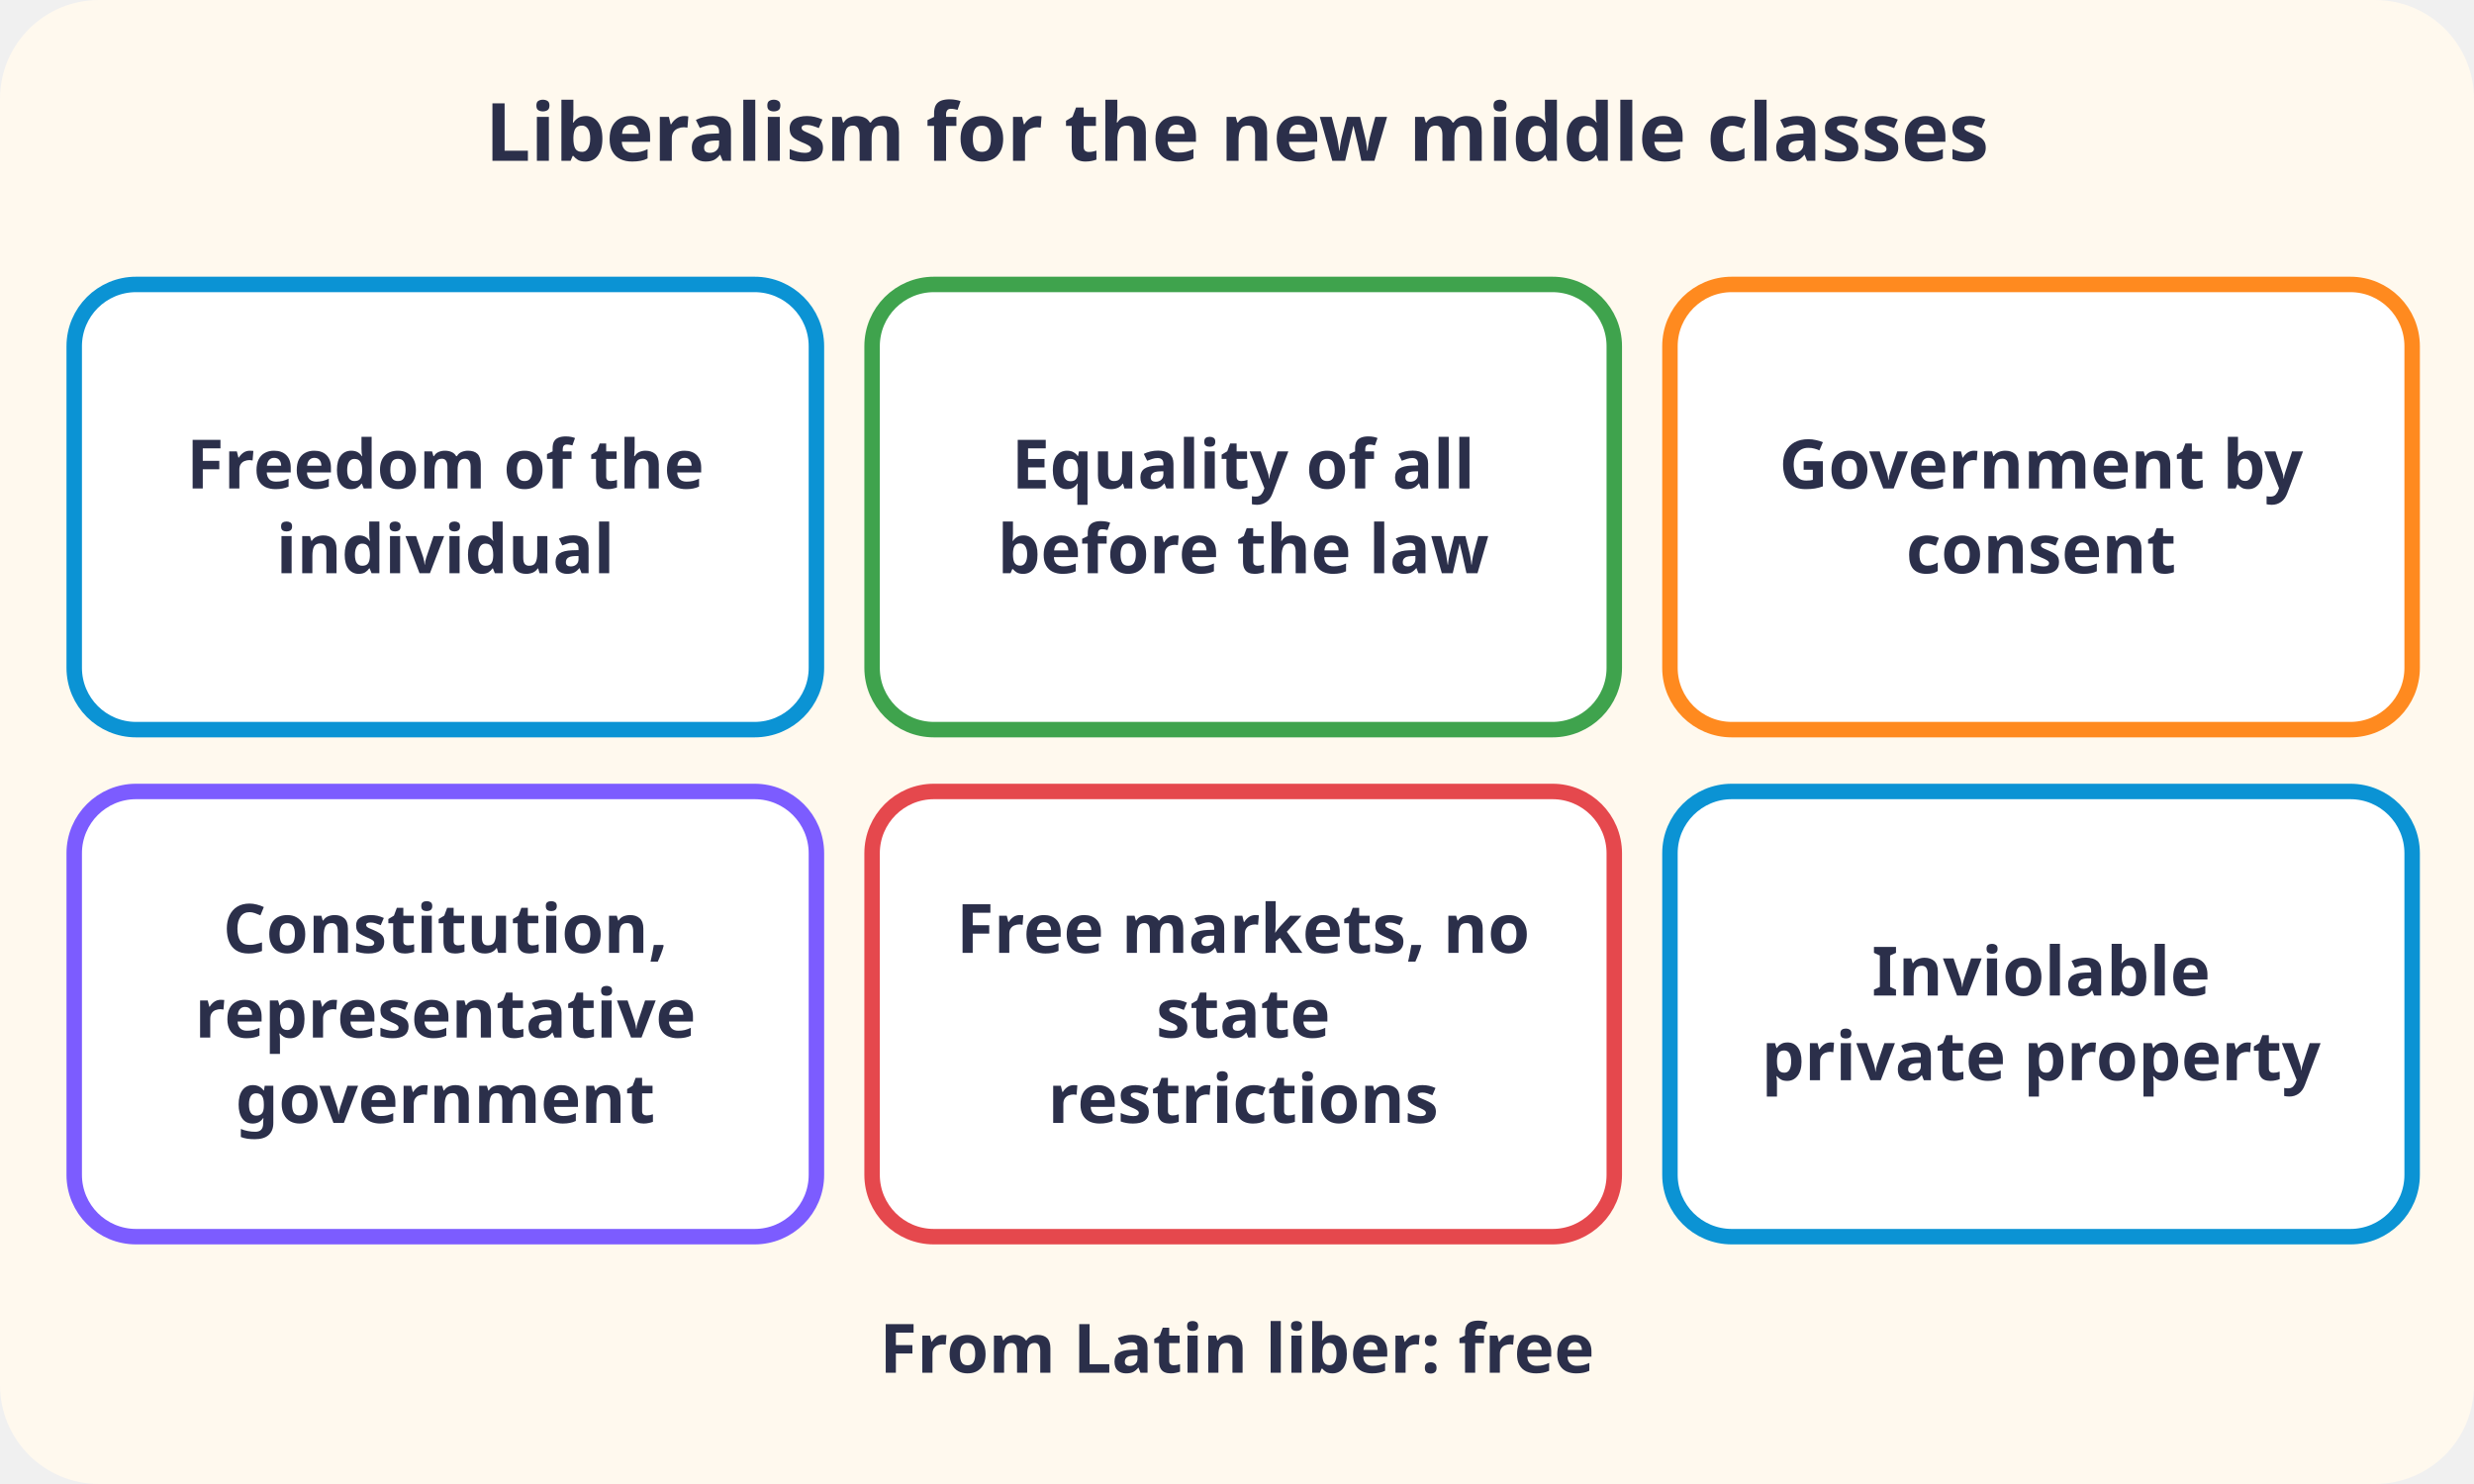
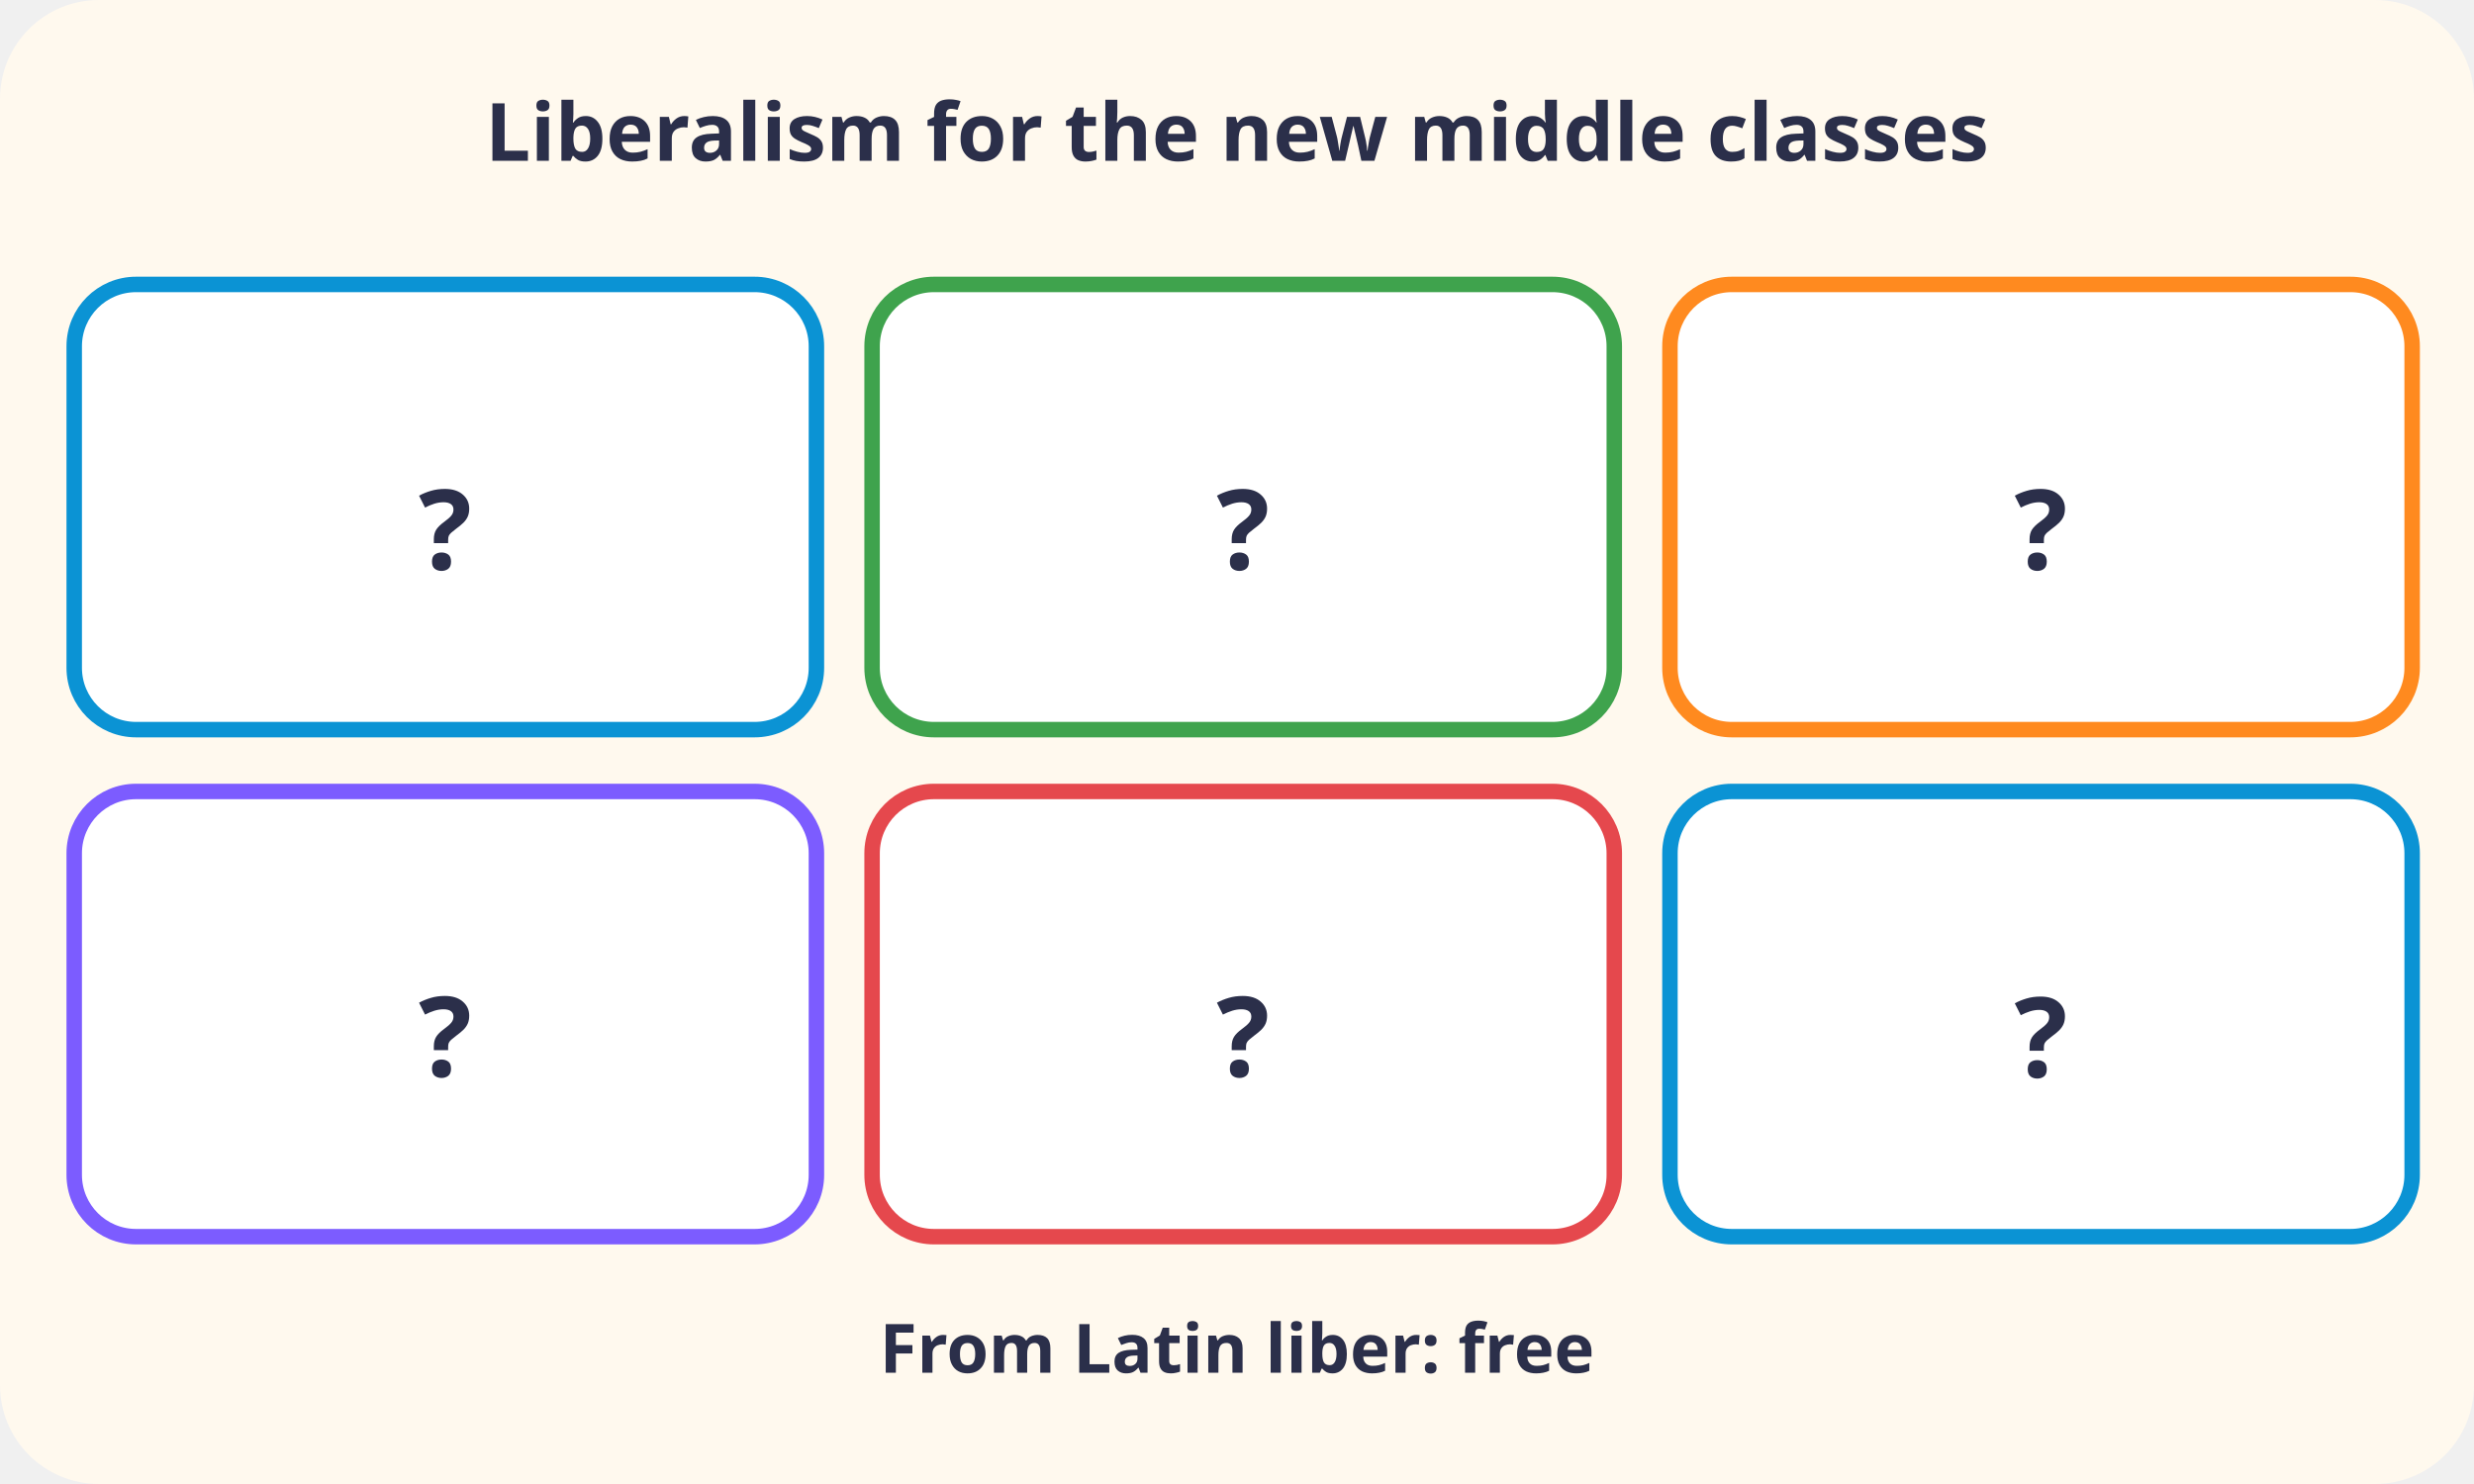
<svg xmlns="http://www.w3.org/2000/svg" viewBox="0 0 400 240" role="img">
  <style>text{font-family:sans-serif;font-weight:700;fill:#2B2F4A}
.fl{stroke-dasharray:7 6;animation:fl 1s linear infinite}
@keyframes fl{to{stroke-dashoffset:-13}}
.bob,.pul,.spin,.rise,.sway,.sw,.blk,.fall,.drift{transform-box:fill-box;transform-origin:center}
.bob{animation:bob 2.4s ease-in-out infinite}
@keyframes bob{50%{transform:translateY(-4px)}}
.pul{animation:pul 2.4s ease-in-out infinite}
@keyframes pul{50%{transform:scale(1.12)}}
.spin{animation:spin 14s linear infinite}
@keyframes spin{to{transform:rotate(360deg)}}
.rise{animation:rise 2.6s ease-out infinite}
@keyframes rise{0%{transform:translateY(0);opacity:0}20%{opacity:1}100%{transform:translateY(-34px);opacity:0}}
.fall{animation:fall 1.6s linear infinite}
@keyframes fall{0%{transform:translateY(-6px);opacity:0}30%{opacity:1}100%{transform:translateY(24px);opacity:0}}
.sway{transform-origin:50% 100%;animation:sway 3s ease-in-out infinite alternate}
@keyframes sway{from{transform:rotate(-5deg)}to{transform:rotate(5deg)}}
.sw{animation:sw 4s ease-in-out infinite alternate}
@keyframes sw{from{transform:translateX(-14px)}to{transform:translateX(14px)}}
.blk{animation:blk 2s ease-in-out infinite}
@keyframes blk{50%{opacity:.35}}
.drift{animation:drift 3s ease-in-out infinite alternate}
@keyframes drift{from{transform:translateX(-6px)}to{transform:translateX(6px)}}
@media (prefers-reduced-motion: reduce){*{animation:none!important}}</style>
  <defs>
    <marker id="ah" viewBox="0 0 10 10" refX="7" refY="5" markerWidth="5" markerHeight="5" orient="auto">
      <path d="M0 0L10 5L0 10z" fill="#2B2F4A" />
    </marker>
    <marker id="aho" viewBox="0 0 10 10" refX="7" refY="5" markerWidth="5" markerHeight="5" orient="auto">
      <path d="M0 0L10 5L0 10z" fill="#FF8A1F" />
    </marker>
    <marker id="ahr" viewBox="0 0 10 10" refX="7" refY="5" markerWidth="5" markerHeight="5" orient="auto">
      <path d="M0 0L10 5L0 10z" fill="#E5484D" />
    </marker>
    <marker id="ahg" viewBox="0 0 10 10" refX="7" refY="5" markerWidth="5" markerHeight="5" orient="auto">
      <path d="M0 0L10 5L0 10z" fill="#3FA34D" />
    </marker>
    <marker id="ahb" viewBox="0 0 10 10" refX="7" refY="5" markerWidth="5" markerHeight="5" orient="auto">
      <path d="M0 0L10 5L0 10z" fill="#0B93D4" />
    </marker>
    <marker id="ahp" viewBox="0 0 10 10" refX="7" refY="5" markerWidth="5" markerHeight="5" orient="auto">
      <path d="M0 0L10 5L0 10z" fill="#7C5CFF" />
    </marker>
  </defs>
  <rect width="100%" height="100%" rx="16" fill="#FFF9EE" />
  <text x="200" y="26.0" font-size="13" text-anchor="middle">Liberalism for the new middle classes</text>
  <g>
    <rect x="12" y="46" width="120" height="72" rx="10" fill="#fff" stroke="#0B93D4" stroke-width="2.5" />
-     <text x="72.0" y="79.0" font-size="11" text-anchor="middle">Freedom of the</text>
-     <text x="72.0" y="92.7" font-size="11" text-anchor="middle">individual</text>
+     <text x="72.0" y="92.1" font-size="18" text-anchor="middle">?</text>
  </g>
  <g>
    <rect x="141" y="46" width="120" height="72" rx="10" fill="#fff" stroke="#3FA34D" stroke-width="2.5" />
-     <text x="201.0" y="79.0" font-size="11" text-anchor="middle">Equality of all</text>
-     <text x="201.0" y="92.7" font-size="11" text-anchor="middle">before the law</text>
+     <text x="201.0" y="92.1" font-size="18" text-anchor="middle">?</text>
  </g>
  <g>
    <rect x="270" y="46" width="120" height="72" rx="10" fill="#fff" stroke="#FF8A1F" stroke-width="2.5" />
-     <text x="330.0" y="79.0" font-size="11" text-anchor="middle">Government by</text>
-     <text x="330.0" y="92.7" font-size="11" text-anchor="middle">consent</text>
+     <text x="330.0" y="92.1" font-size="18" text-anchor="middle">?</text>
  </g>
  <g>
    <rect x="12" y="128" width="120" height="72" rx="10" fill="#fff" stroke="#7C5CFF" stroke-width="2.5" />
-     <text x="72.0" y="154.1" font-size="11" text-anchor="middle">Constitution,</text>
-     <text x="72.0" y="167.8" font-size="11" text-anchor="middle">representative</text>
-     <text x="72.0" y="181.6" font-size="11" text-anchor="middle">government</text>
+     <text x="72.0" y="174.1" font-size="18" text-anchor="middle">?</text>
  </g>
  <g>
    <rect x="141" y="128" width="120" height="72" rx="10" fill="#fff" stroke="#E5484D" stroke-width="2.5" />
-     <text x="201.0" y="154.1" font-size="11" text-anchor="middle">Free markets, no</text>
-     <text x="201.0" y="167.8" font-size="11" text-anchor="middle">state</text>
-     <text x="201.0" y="181.6" font-size="11" text-anchor="middle">restrictions</text>
+     <text x="201.0" y="174.1" font-size="18" text-anchor="middle">?</text>
  </g>
  <g>
    <rect x="270" y="128" width="120" height="72" rx="10" fill="#fff" stroke="#0B93D4" stroke-width="2.5" />
-     <text x="330.0" y="161.0" font-size="11" text-anchor="middle">Inviolable</text>
-     <text x="330.0" y="174.7" font-size="11" text-anchor="middle">private property</text>
+     <text x="330.0" y="174.2" font-size="18" text-anchor="middle">?</text>
  </g>
  <text x="200" y="222" font-size="11" text-anchor="middle">From Latin liber: free</text>
</svg>
